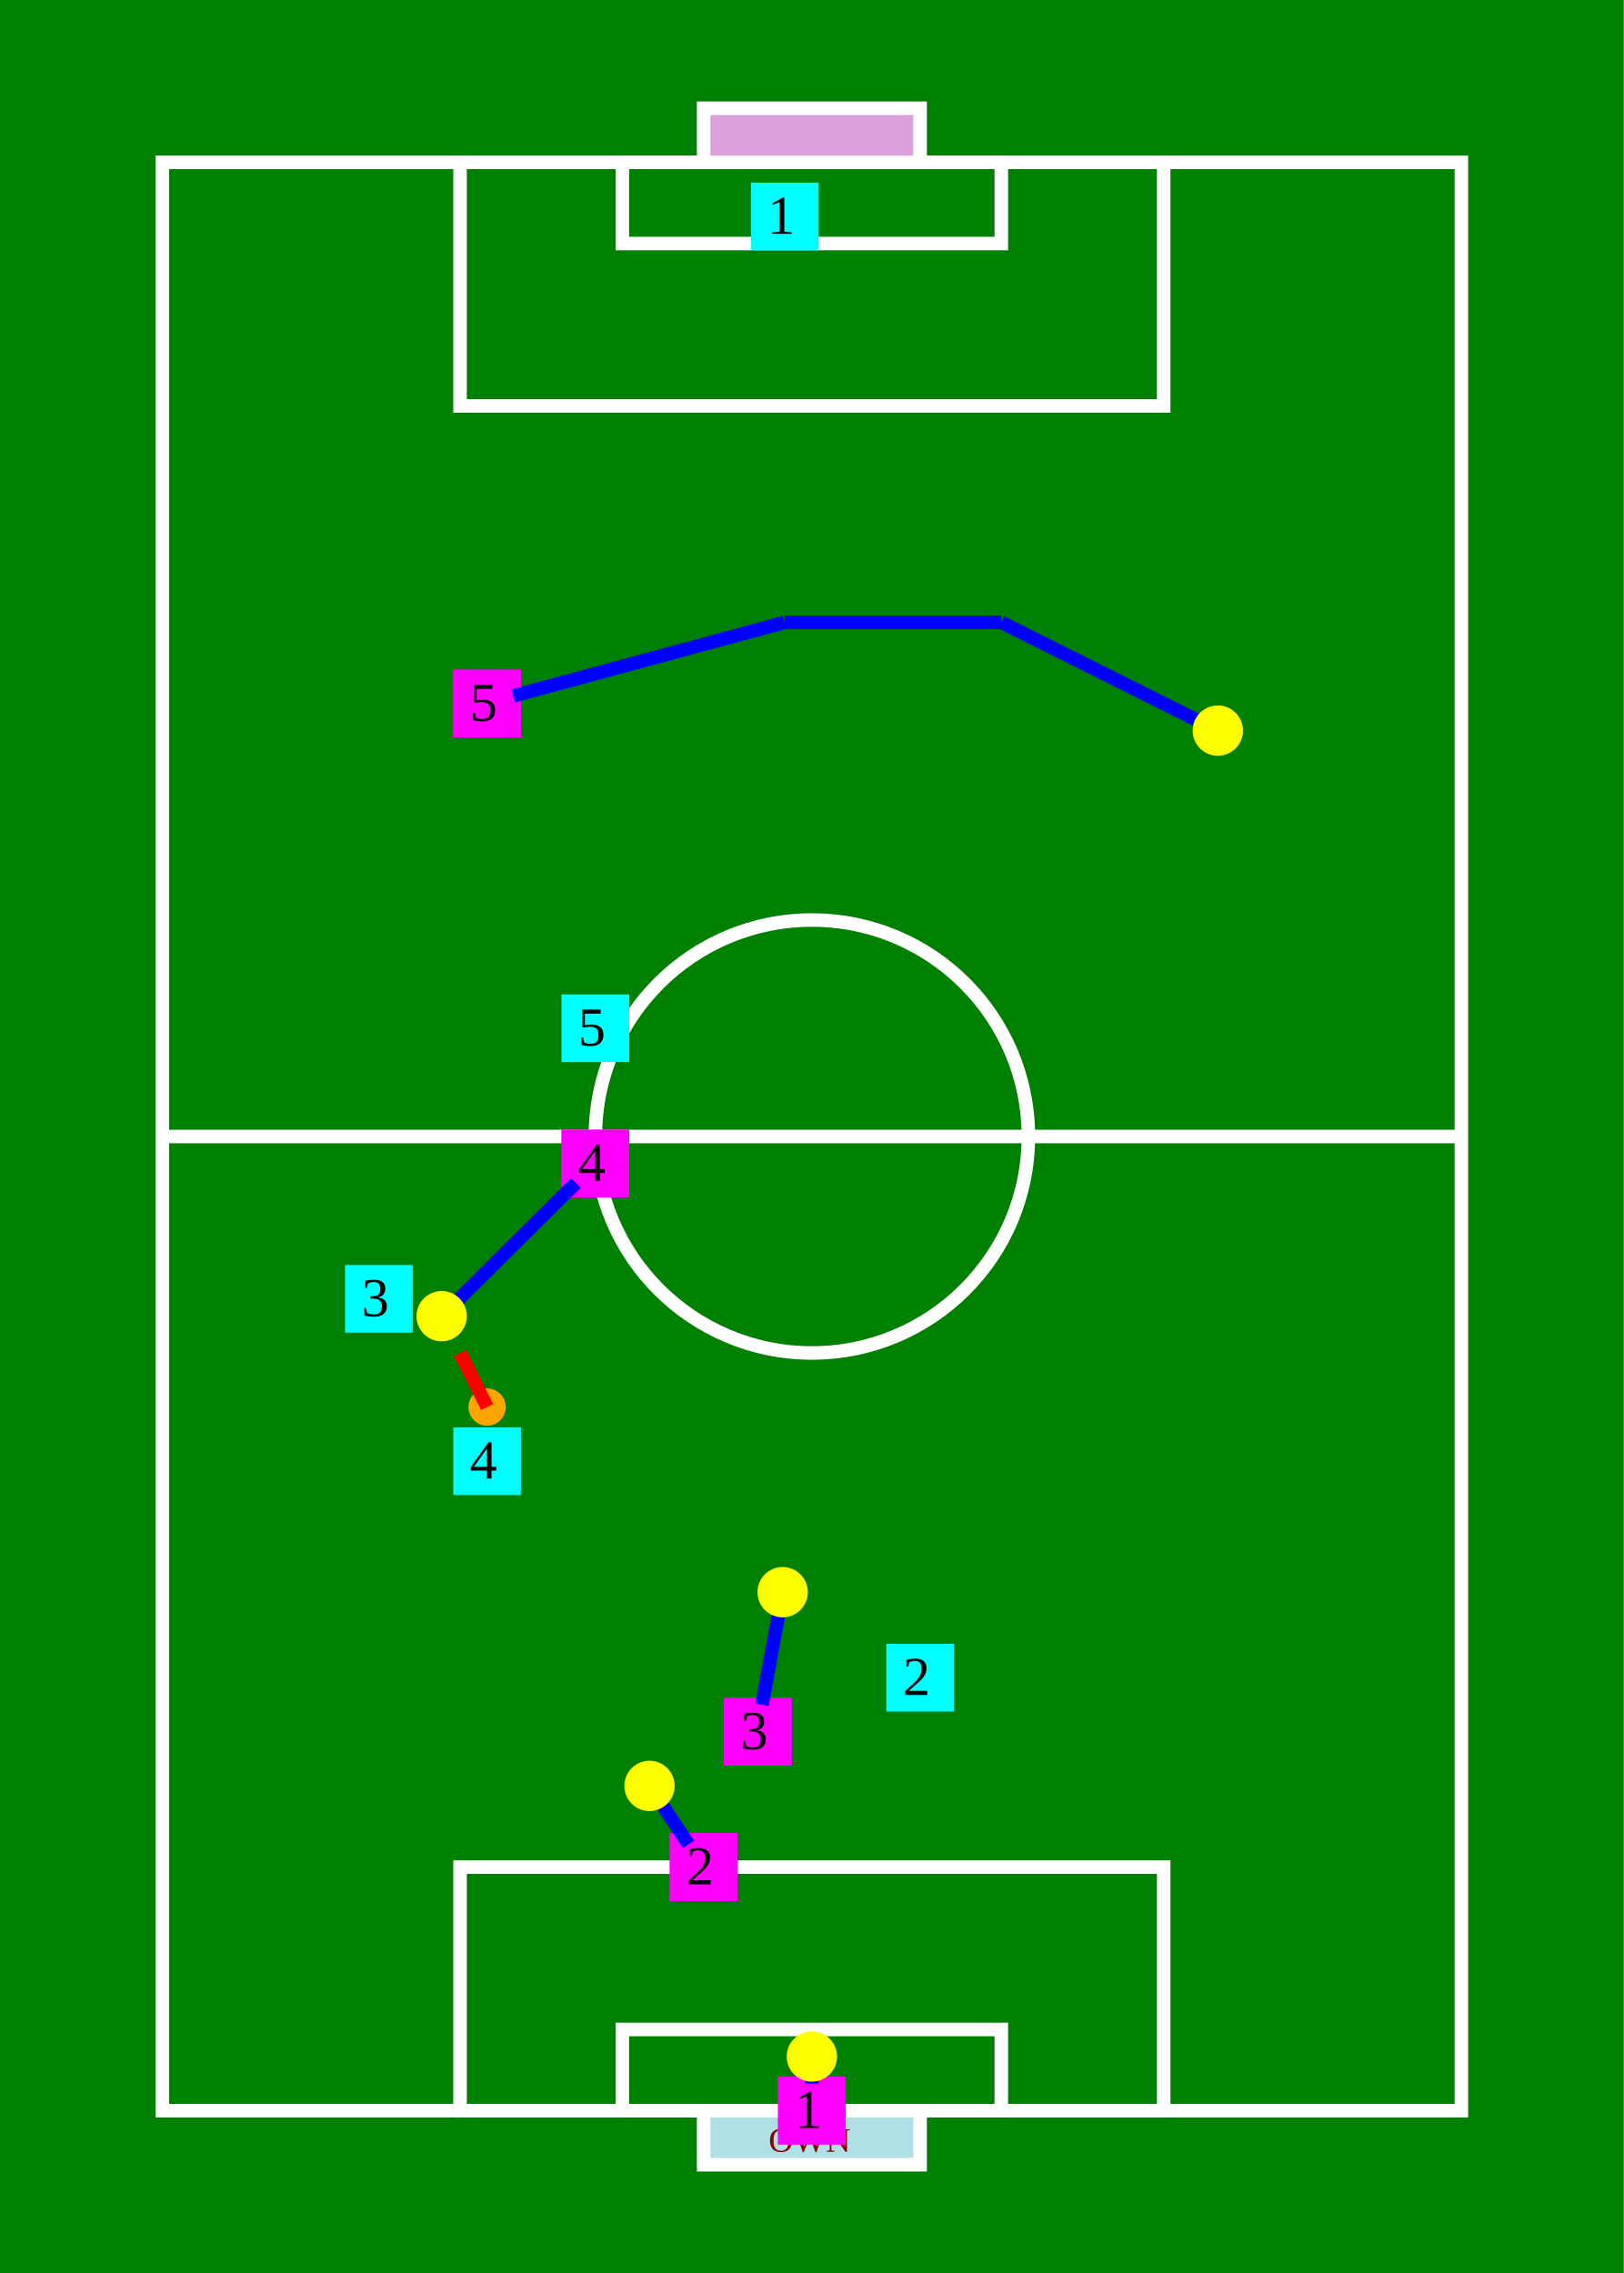
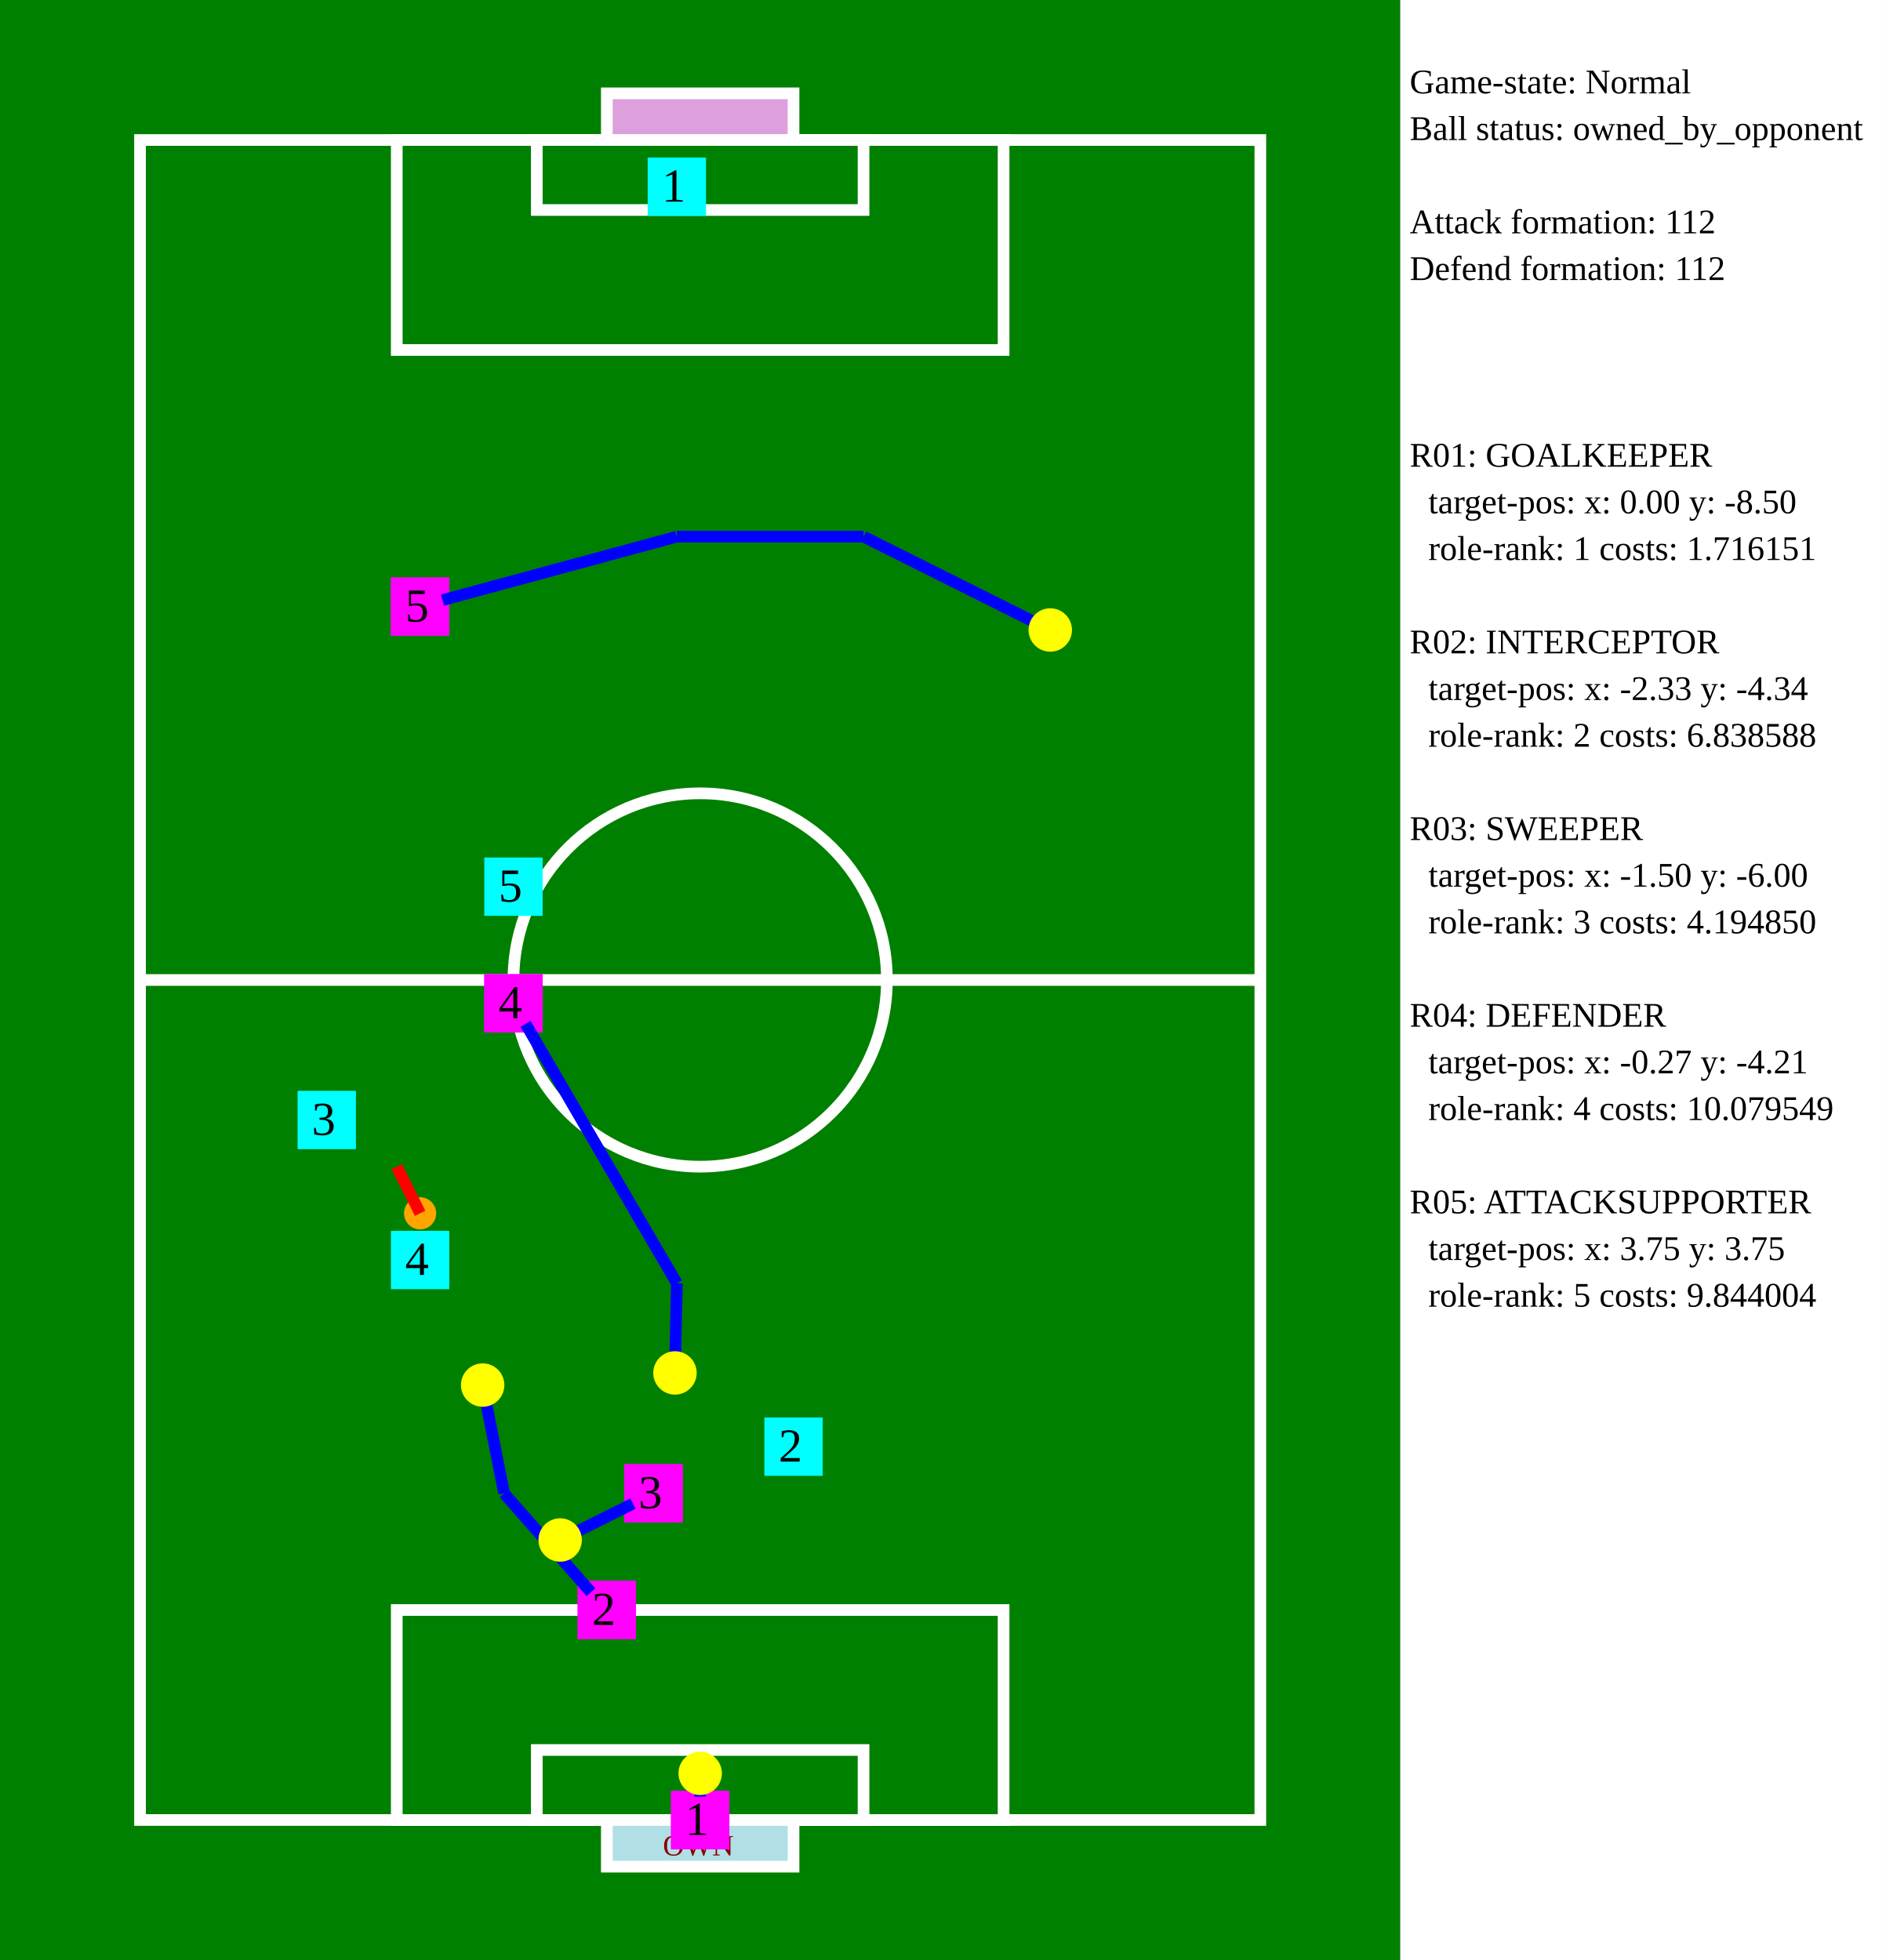
- <svg xmlns="http://www.w3.org/2000/svg" width="15.00cm" height="21.00cm" version="1.1">
+ <svg xmlns="http://www.w3.org/2000/svg" width="20.20cm" height="21.00cm" version="1.1">
  <rect x="0cm" y="0cm" width="15.00cm" height="21.00cm" fill="green" stroke-width="0.02cm" />
+   <rect x="15.00cm" y="0cm" width="5.20cm" height="21.00cm" fill="white" stroke-width="0.02cm" />
+   <text x="15.10cm" y="1.00cm" font-size="14" font-weight-absolute="bold" fill="black">Game-state: Normal</text>
+   <text x="15.10cm" y="1.50cm" font-size="14" font-weight-absolute="bold" fill="black">Ball status: owned_by_opponent</text>
+   <text x="15.10cm" y="2.50cm" font-size="14" font-weight-absolute="bold" fill="black">Attack formation: 112</text>
+   <text x="15.10cm" y="3.00cm" font-size="14" font-weight-absolute="bold" fill="black">Defend formation: 112</text>
+   <text x="15.10cm" y="5.00cm" font-size="14" font-weight-absolute="bold" fill="black">R01: GOALKEEPER</text>
+   <text x="15.30cm" y="5.50cm" font-size="14" font-weight-absolute="bold" fill="black">target-pos: x: 0.00 y: -8.50</text>
+   <text x="15.30cm" y="6.00cm" font-size="14" font-weight-absolute="bold" fill="black">role-rank: 1 costs: 1.716151</text>
+   <text x="15.10cm" y="7.00cm" font-size="14" font-weight-absolute="bold" fill="black">R02: INTERCEPTOR</text>
+   <text x="15.30cm" y="7.50cm" font-size="14" font-weight-absolute="bold" fill="black">target-pos: x: -2.33 y: -4.34</text>
+   <text x="15.30cm" y="8.00cm" font-size="14" font-weight-absolute="bold" fill="black">role-rank: 2 costs: 6.838588</text>
+   <text x="15.10cm" y="9.00cm" font-size="14" font-weight-absolute="bold" fill="black">R03: SWEEPER</text>
+   <text x="15.30cm" y="9.50cm" font-size="14" font-weight-absolute="bold" fill="black">target-pos: x: -1.50 y: -6.00</text>
+   <text x="15.30cm" y="10.00cm" font-size="14" font-weight-absolute="bold" fill="black">role-rank: 3 costs: 4.194850</text>
+   <text x="15.10cm" y="11.00cm" font-size="14" font-weight-absolute="bold" fill="black">R04: DEFENDER</text>
+   <text x="15.30cm" y="11.50cm" font-size="14" font-weight-absolute="bold" fill="black">target-pos: x: -0.27 y: -4.21</text>
+   <text x="15.30cm" y="12.00cm" font-size="14" font-weight-absolute="bold" fill="black">role-rank: 4 costs: 10.079549</text>
+   <text x="15.10cm" y="13.00cm" font-size="14" font-weight-absolute="bold" fill="black">R05: ATTACKSUPPORTER</text>
+   <text x="15.30cm" y="13.50cm" font-size="14" font-weight-absolute="bold" fill="black">target-pos: x: 3.75 y: 3.75</text>
+   <text x="15.30cm" y="14.00cm" font-size="14" font-weight-absolute="bold" fill="black">role-rank: 5 costs: 9.844004</text>
  <rect x="1.50cm" y="1.50cm" width="12.00cm" height="18.00cm" fill="none" stroke="white" stroke-width="0.125cm" />
  <line x1="1.50cm" y1="10.50cm" x2="13.50cm" y2="10.50cm" stroke-width="0.125cm" stroke="white" />
  <circle cx="7.50cm" cy="10.50cm" r="2.00cm" fill="none" stroke="white" stroke-width="0.125cm" />
  <rect x="4.25cm" y="1.50cm" width="6.50cm" height="2.25cm" fill="green" stroke="white" stroke-width="0.125cm" />
  <rect x="4.25cm" y="17.25cm" width="6.50cm" height="2.25cm" fill="green" stroke="white" stroke-width="0.125cm" />
  <rect x="5.75cm" y="1.50cm" width="3.50cm" height="0.75cm" fill="green" stroke="white" stroke-width="0.125cm" />
  <rect x="5.75cm" y="18.75cm" width="3.50cm" height="0.75cm" fill="green" stroke="white" stroke-width="0.125cm" />
  <rect x="6.50cm" y="1.00cm" width="2.00cm" height="0.50cm" fill="plum" stroke="white" stroke-width="0.125cm" />
  <rect x="6.50cm" y="19.50cm" width="2.00cm" height="0.50cm" fill="powderblue" stroke="white" stroke-width="0.125cm" />
  <text x="7.10cm" y="19.88cm" fill="darkred">OWN</text>
  <rect x="7.00cm" y="1.75cm" width="0.50cm" height="0.50cm" fill="cyan" stroke="cyan" stroke-width="0.125cm" />
  <text x="7.09cm" y="2.16cm" font-size="large" font-weight-absolute="bold" fill="black">1</text>
  <rect x="8.25cm" y="15.25cm" width="0.50cm" height="0.50cm" fill="cyan" stroke="cyan" stroke-width="0.125cm" />
  <text x="8.34cm" y="15.66cm" font-size="large" font-weight-absolute="bold" fill="black">2</text>
  <rect x="3.25cm" y="11.75cm" width="0.50cm" height="0.50cm" fill="cyan" stroke="cyan" stroke-width="0.125cm" />
  <text x="3.34cm" y="12.16cm" font-size="large" font-weight-absolute="bold" fill="black">3</text>
  <rect x="4.25cm" y="13.25cm" width="0.50cm" height="0.50cm" fill="cyan" stroke="cyan" stroke-width="0.125cm" />
  <text x="4.34cm" y="13.66cm" font-size="large" font-weight-absolute="bold" fill="black">4</text>
  <rect x="5.25cm" y="9.25cm" width="0.50cm" height="0.50cm" fill="cyan" stroke="cyan" stroke-width="0.125cm" />
  <text x="5.34cm" y="9.66cm" font-size="large" font-weight-absolute="bold" fill="black">5</text>
  <rect x="7.25cm" y="19.25cm" width="0.50cm" height="0.50cm" fill="magenta" stroke="magenta" stroke-width="0.125cm" />
  <rect x="6.25cm" y="17.00cm" width="0.50cm" height="0.50cm" fill="magenta" stroke="magenta" stroke-width="0.125cm" />
  <rect x="6.75cm" y="15.75cm" width="0.50cm" height="0.50cm" fill="magenta" stroke="magenta" stroke-width="0.125cm" />
  <rect x="5.25cm" y="10.50cm" width="0.50cm" height="0.50cm" fill="magenta" stroke="magenta" stroke-width="0.125cm" />
  <rect x="4.25cm" y="6.25cm" width="0.50cm" height="0.50cm" fill="magenta" stroke="magenta" stroke-width="0.125cm" />
  <rect x="7.25cm" y="19.25cm" width="0.50cm" height="0.50cm" fill="magenta" stroke="magenta" stroke-width="0.125cm" />
  <line x1="7.50cm" y1="19.25cm" x2="7.50cm" y2="19.00cm" stroke-width="0.125cm" stroke="blue" />
  <circle cx="7.50cm" cy="19.00cm" r="0.17cm" fill="yellow" stroke="yellow" stroke-width="0.125cm" />
  <rect x="6.25cm" y="17.00cm" width="0.50cm" height="0.50cm" fill="magenta" stroke="magenta" stroke-width="0.125cm" />
-   <line x1="6.36cm" y1="17.04cm" x2="6.00cm" y2="16.50cm" stroke-width="0.125cm" stroke="blue" />
+   <line x1="6.33cm" y1="17.06cm" x2="5.40cm" y2="16.00cm" stroke-width="0.125cm" stroke="blue" />
+   <line x1="5.40cm" y1="16.00cm" x2="5.17cm" y2="14.84cm" stroke-width="0.125cm" stroke="blue" />
+   <circle cx="5.17cm" cy="14.84cm" r="0.17cm" fill="yellow" stroke="yellow" stroke-width="0.125cm" />
+   <rect x="6.75cm" y="15.75cm" width="0.50cm" height="0.50cm" fill="magenta" stroke="magenta" stroke-width="0.125cm" />
+   <line x1="6.78cm" y1="16.11cm" x2="6.00cm" y2="16.50cm" stroke-width="0.125cm" stroke="blue" />
  <circle cx="6.00cm" cy="16.50cm" r="0.17cm" fill="yellow" stroke="yellow" stroke-width="0.125cm" />
-   <rect x="6.75cm" y="15.75cm" width="0.50cm" height="0.50cm" fill="magenta" stroke="magenta" stroke-width="0.125cm" />
-   <line x1="7.04cm" y1="15.75cm" x2="7.23cm" y2="14.71cm" stroke-width="0.125cm" stroke="blue" />
+   <rect x="5.25cm" y="10.50cm" width="0.50cm" height="0.50cm" fill="magenta" stroke="magenta" stroke-width="0.125cm" />
+   <line x1="5.63cm" y1="10.97cm" x2="7.25cm" y2="13.75cm" stroke-width="0.125cm" stroke="blue" />
+   <line x1="7.25cm" y1="13.75cm" x2="7.23cm" y2="14.71cm" stroke-width="0.125cm" stroke="blue" />
  <circle cx="7.23cm" cy="14.71cm" r="0.17cm" fill="yellow" stroke="yellow" stroke-width="0.125cm" />
-   <rect x="5.25cm" y="10.50cm" width="0.50cm" height="0.50cm" fill="magenta" stroke="magenta" stroke-width="0.125cm" />
-   <line x1="5.32cm" y1="10.93cm" x2="4.08cm" y2="12.16cm" stroke-width="0.125cm" stroke="blue" />
-   <circle cx="4.08cm" cy="12.16cm" r="0.17cm" fill="yellow" stroke="yellow" stroke-width="0.125cm" />
  <rect x="4.25cm" y="6.25cm" width="0.50cm" height="0.50cm" fill="magenta" stroke="magenta" stroke-width="0.125cm" />
  <line x1="4.74cm" y1="6.43cm" x2="7.25cm" y2="5.75cm" stroke-width="0.125cm" stroke="blue" />
  <line x1="7.25cm" y1="5.75cm" x2="9.25cm" y2="5.75cm" stroke-width="0.125cm" stroke="blue" />
  <line x1="9.25cm" y1="5.75cm" x2="11.25cm" y2="6.75cm" stroke-width="0.125cm" stroke="blue" />
  <circle cx="11.25cm" cy="6.75cm" r="0.17cm" fill="yellow" stroke="yellow" stroke-width="0.125cm" />
  <text x="7.34cm" y="19.66cm" font-size="large" font-weight-absolute="bold" fill="black">1</text>
  <text x="6.34cm" y="17.41cm" font-size="large" font-weight-absolute="bold" fill="black">2</text>
  <text x="6.84cm" y="16.16cm" font-size="large" font-weight-absolute="bold" fill="black">3</text>
  <text x="5.34cm" y="10.91cm" font-size="large" font-weight-absolute="bold" fill="black">4</text>
  <text x="4.34cm" y="6.66cm" font-size="large" font-weight-absolute="bold" fill="black">5</text>
  <circle cx="4.50cm" cy="13.00cm" r="0.11cm" fill="orange" stroke="orange" stroke-width="0.125cm" />
  <line x1="4.50cm" y1="13.00cm" x2="4.25cm" y2="12.50cm" stroke-width="0.125cm" stroke="red" />
</svg>
